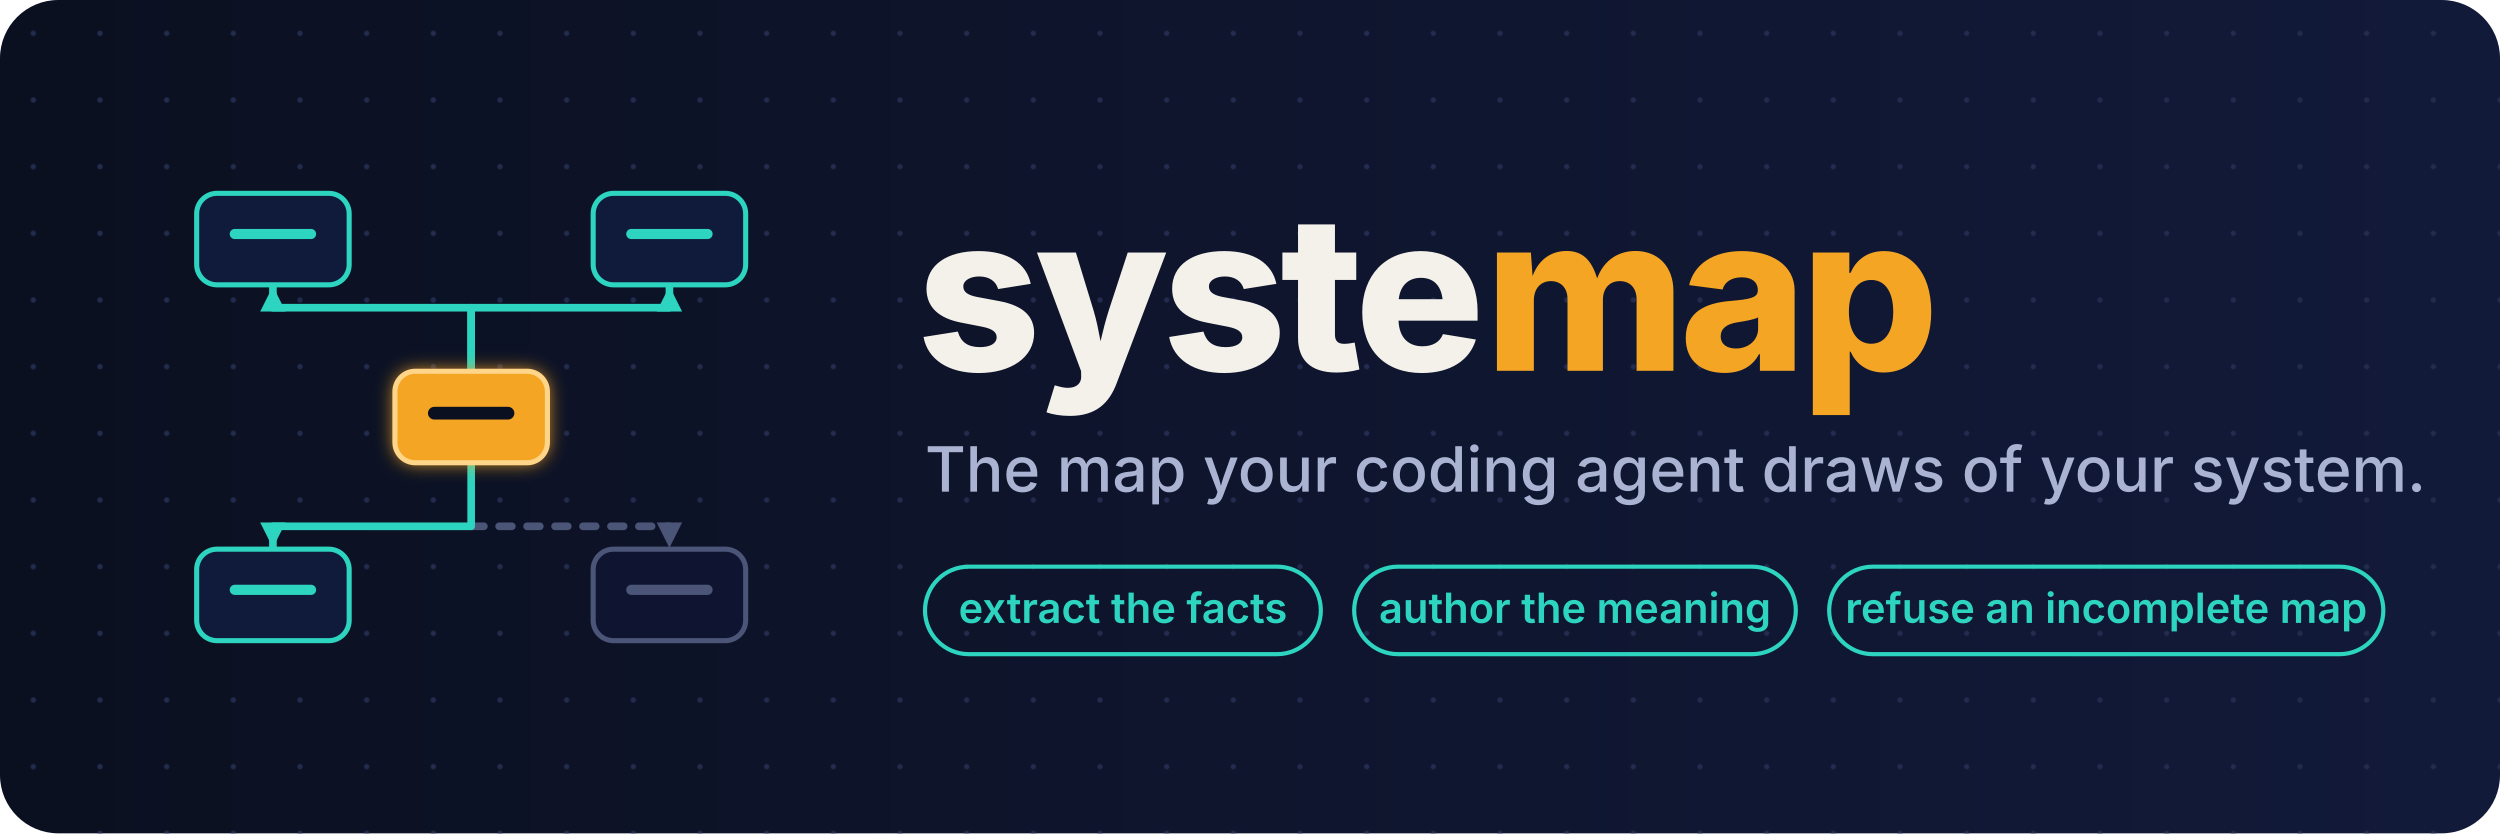
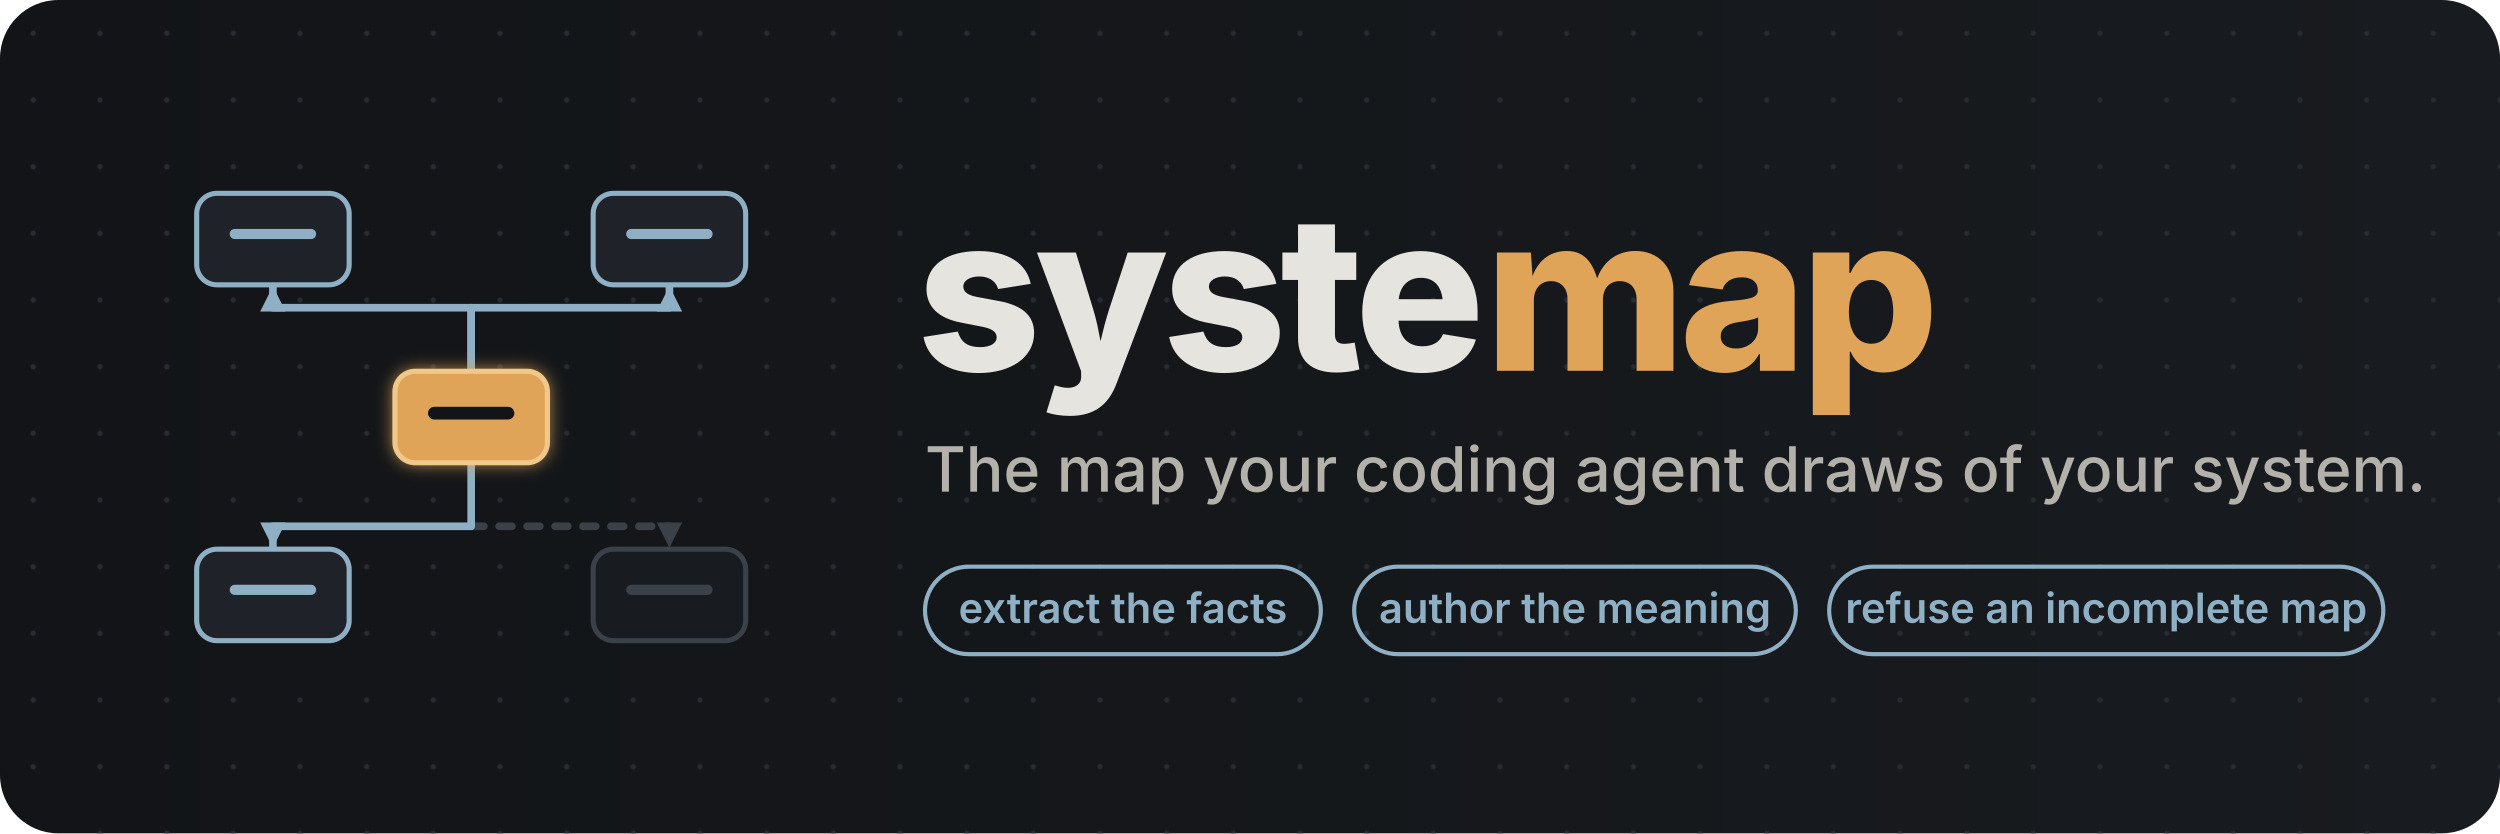
<svg xmlns="http://www.w3.org/2000/svg" viewBox="0 0 1200 400" width="1200" height="400" role="img" aria-label="systemap: the map your coding agent draws of your system">
  <defs>
    <pattern id="hgrid" width="32" height="32" patternUnits="userSpaceOnUse">
-       <circle cx="16" cy="16" r="1.3" fill="#222b4d" />
+       <circle cx="16" cy="16" r="1.3" fill="#262b32" />
    </pattern>
    <linearGradient id="fade" x1="0" y1="0" x2="1" y2="0">
-       <stop offset="0" stop-color="#0b1020" />
-       <stop offset="1" stop-color="#121a3a" />
+       <stop offset="0" stop-color="#121417" />
+       <stop offset="1" stop-color="#181b1f" />
    </linearGradient>
    <filter id="hglow" x="-40%" y="-40%" width="180%" height="180%">
      <feGaussianBlur stdDeviation="7" result="b" />
      <feMerge>
        <feMergeNode in="b" />
        <feMergeNode in="SourceGraphic" />
      </feMerge>
    </filter>
    <marker id="htip" viewBox="0 0 10 10" refX="10" refY="5" markerWidth="20" markerHeight="20" markerUnits="userSpaceOnUse" orient="auto-start-reverse">
-       <path d="M0,0 L10,5 L0,10 z" fill="#2dd4bf" />
+       <path d="M0,0 L10,5 L0,10 z" fill="#8fb0c4" />
    </marker>
    <marker id="htip-dim" viewBox="0 0 10 10" refX="10" refY="5" markerWidth="20" markerHeight="20" markerUnits="userSpaceOnUse" orient="auto-start-reverse">
-       <path d="M0,0 L10,5 L0,10 z" fill="#4b5578" />
+       <path d="M0,0 L10,5 L0,10 z" fill="#3a4149" />
    </marker>
  </defs>
  <rect width="1200" height="400" rx="28" fill="url(#fade)" />
  <rect width="1200" height="400" rx="28" fill="url(#hgrid)" />
  <g transform="translate(70,44) scale(0.61)">
    <g fill="none" stroke-width="6" stroke-linejoin="round" stroke-linecap="round">
-       <path d="M256,342 H412 V359" stroke="#4b5578" stroke-dasharray="10 12" marker-end="url(#htip-dim)" />
-       <path d="M256,220 V170 H100 V153" stroke="#2dd4bf" marker-end="url(#htip)" />
-       <path d="M256,220 V170 H412 V153" stroke="#2dd4bf" marker-end="url(#htip)" />
-       <path d="M256,292 V342 H100 V359" stroke="#2dd4bf" marker-end="url(#htip)" />
+       <path d="M256,342 H412 V359" stroke="#3a4149" stroke-dasharray="10 12" marker-end="url(#htip-dim)" />
+       <path d="M256,220 V170 H100 V153" stroke="#8fb0c4" marker-end="url(#htip)" />
+       <path d="M256,220 V170 H412 V153" stroke="#8fb0c4" marker-end="url(#htip)" />
+       <path d="M256,292 V342 H100 V359" stroke="#8fb0c4" marker-end="url(#htip)" />
    </g>
    <g stroke-width="4">
-       <rect x="40" y="80" width="120" height="72" rx="16" fill="#101a3a" stroke="#2dd4bf" />
-       <rect x="352" y="80" width="120" height="72" rx="16" fill="#101a3a" stroke="#2dd4bf" />
-       <rect x="40" y="360" width="120" height="72" rx="16" fill="#101a3a" stroke="#2dd4bf" />
-       <rect x="352" y="360" width="120" height="72" rx="16" fill="#0f1530" stroke="#4b5578" />
+       <rect x="40" y="80" width="120" height="72" rx="16" fill="#1f2329" stroke="#8fb0c4" />
+       <rect x="352" y="80" width="120" height="72" rx="16" fill="#1f2329" stroke="#8fb0c4" />
+       <rect x="40" y="360" width="120" height="72" rx="16" fill="#1f2329" stroke="#8fb0c4" />
+       <rect x="352" y="360" width="120" height="72" rx="16" fill="#181b1f" stroke="#3a4149" />
    </g>
-     <g fill="#2dd4bf">
+     <g fill="#8fb0c4">
      <rect x="66" y="108" width="68" height="8" rx="4" />
      <rect x="378" y="108" width="68" height="8" rx="4" />
      <rect x="66" y="388" width="68" height="8" rx="4" />
    </g>
-     <rect x="378" y="388" width="68" height="8" rx="4" fill="#4b5578" />
-     <rect x="196" y="220" width="120" height="72" rx="16" fill="#f5a524" filter="url(#hglow)" />
-     <rect x="196" y="220" width="120" height="72" rx="16" fill="#f5a524" stroke="#ffd58a" stroke-width="4" />
-     <rect x="222" y="248" width="68" height="10" rx="5" fill="#0b1020" />
+     <rect x="378" y="388" width="68" height="8" rx="4" fill="#3a4149" />
+     <rect x="196" y="220" width="120" height="72" rx="16" fill="#e0a458" filter="url(#hglow)" />
+     <rect x="196" y="220" width="120" height="72" rx="16" fill="#e0a458" stroke="#f0c98a" stroke-width="4" />
+     <rect x="222" y="248" width="68" height="10" rx="5" fill="#121417" />
  </g>
  <g font-family="Inter, 'Segoe UI', 'Helvetica Neue', Arial, sans-serif">
-     <text x="440" y="178" font-size="104" font-weight="800" letter-spacing="-3" fill="#f4f1ea">syste<tspan fill="#f5a524">map</tspan>
+     <text x="440" y="178" font-size="104" font-weight="800" letter-spacing="-3" fill="#e6e4df">syste<tspan fill="#e0a458">map</tspan>
    </text>
-     <text x="444" y="236" font-size="30" font-weight="500" fill="#aab3d1">The map your coding agent draws of your system.</text>
-     <g font-size="20" font-weight="600" fill="#2dd4bf">
-       <rect x="444" y="272" width="190" height="42" rx="21" fill="none" stroke="#2dd4bf" stroke-width="2" />
+     <text x="444" y="236" font-size="30" font-weight="500" fill="#b3b1aa">The map your coding agent draws of your system.</text>
+     <g font-size="20" font-weight="600" fill="#8fb0c4">
+       <rect x="444" y="272" width="190" height="42" rx="21" fill="none" stroke="#8fb0c4" stroke-width="2" />
      <text x="539" y="299" text-anchor="middle">extract the facts</text>
-       <rect x="650" y="272" width="212" height="42" rx="21" fill="none" stroke="#2dd4bf" stroke-width="2" />
+       <rect x="650" y="272" width="212" height="42" rx="21" fill="none" stroke="#8fb0c4" stroke-width="2" />
      <text x="756" y="299" text-anchor="middle">author the meaning</text>
-       <rect x="878" y="272" width="266" height="42" rx="21" fill="none" stroke="#2dd4bf" stroke-width="2" />
+       <rect x="878" y="272" width="266" height="42" rx="21" fill="none" stroke="#8fb0c4" stroke-width="2" />
      <text x="1011" y="299" text-anchor="middle">refuse an incomplete map</text>
    </g>
  </g>
</svg>
